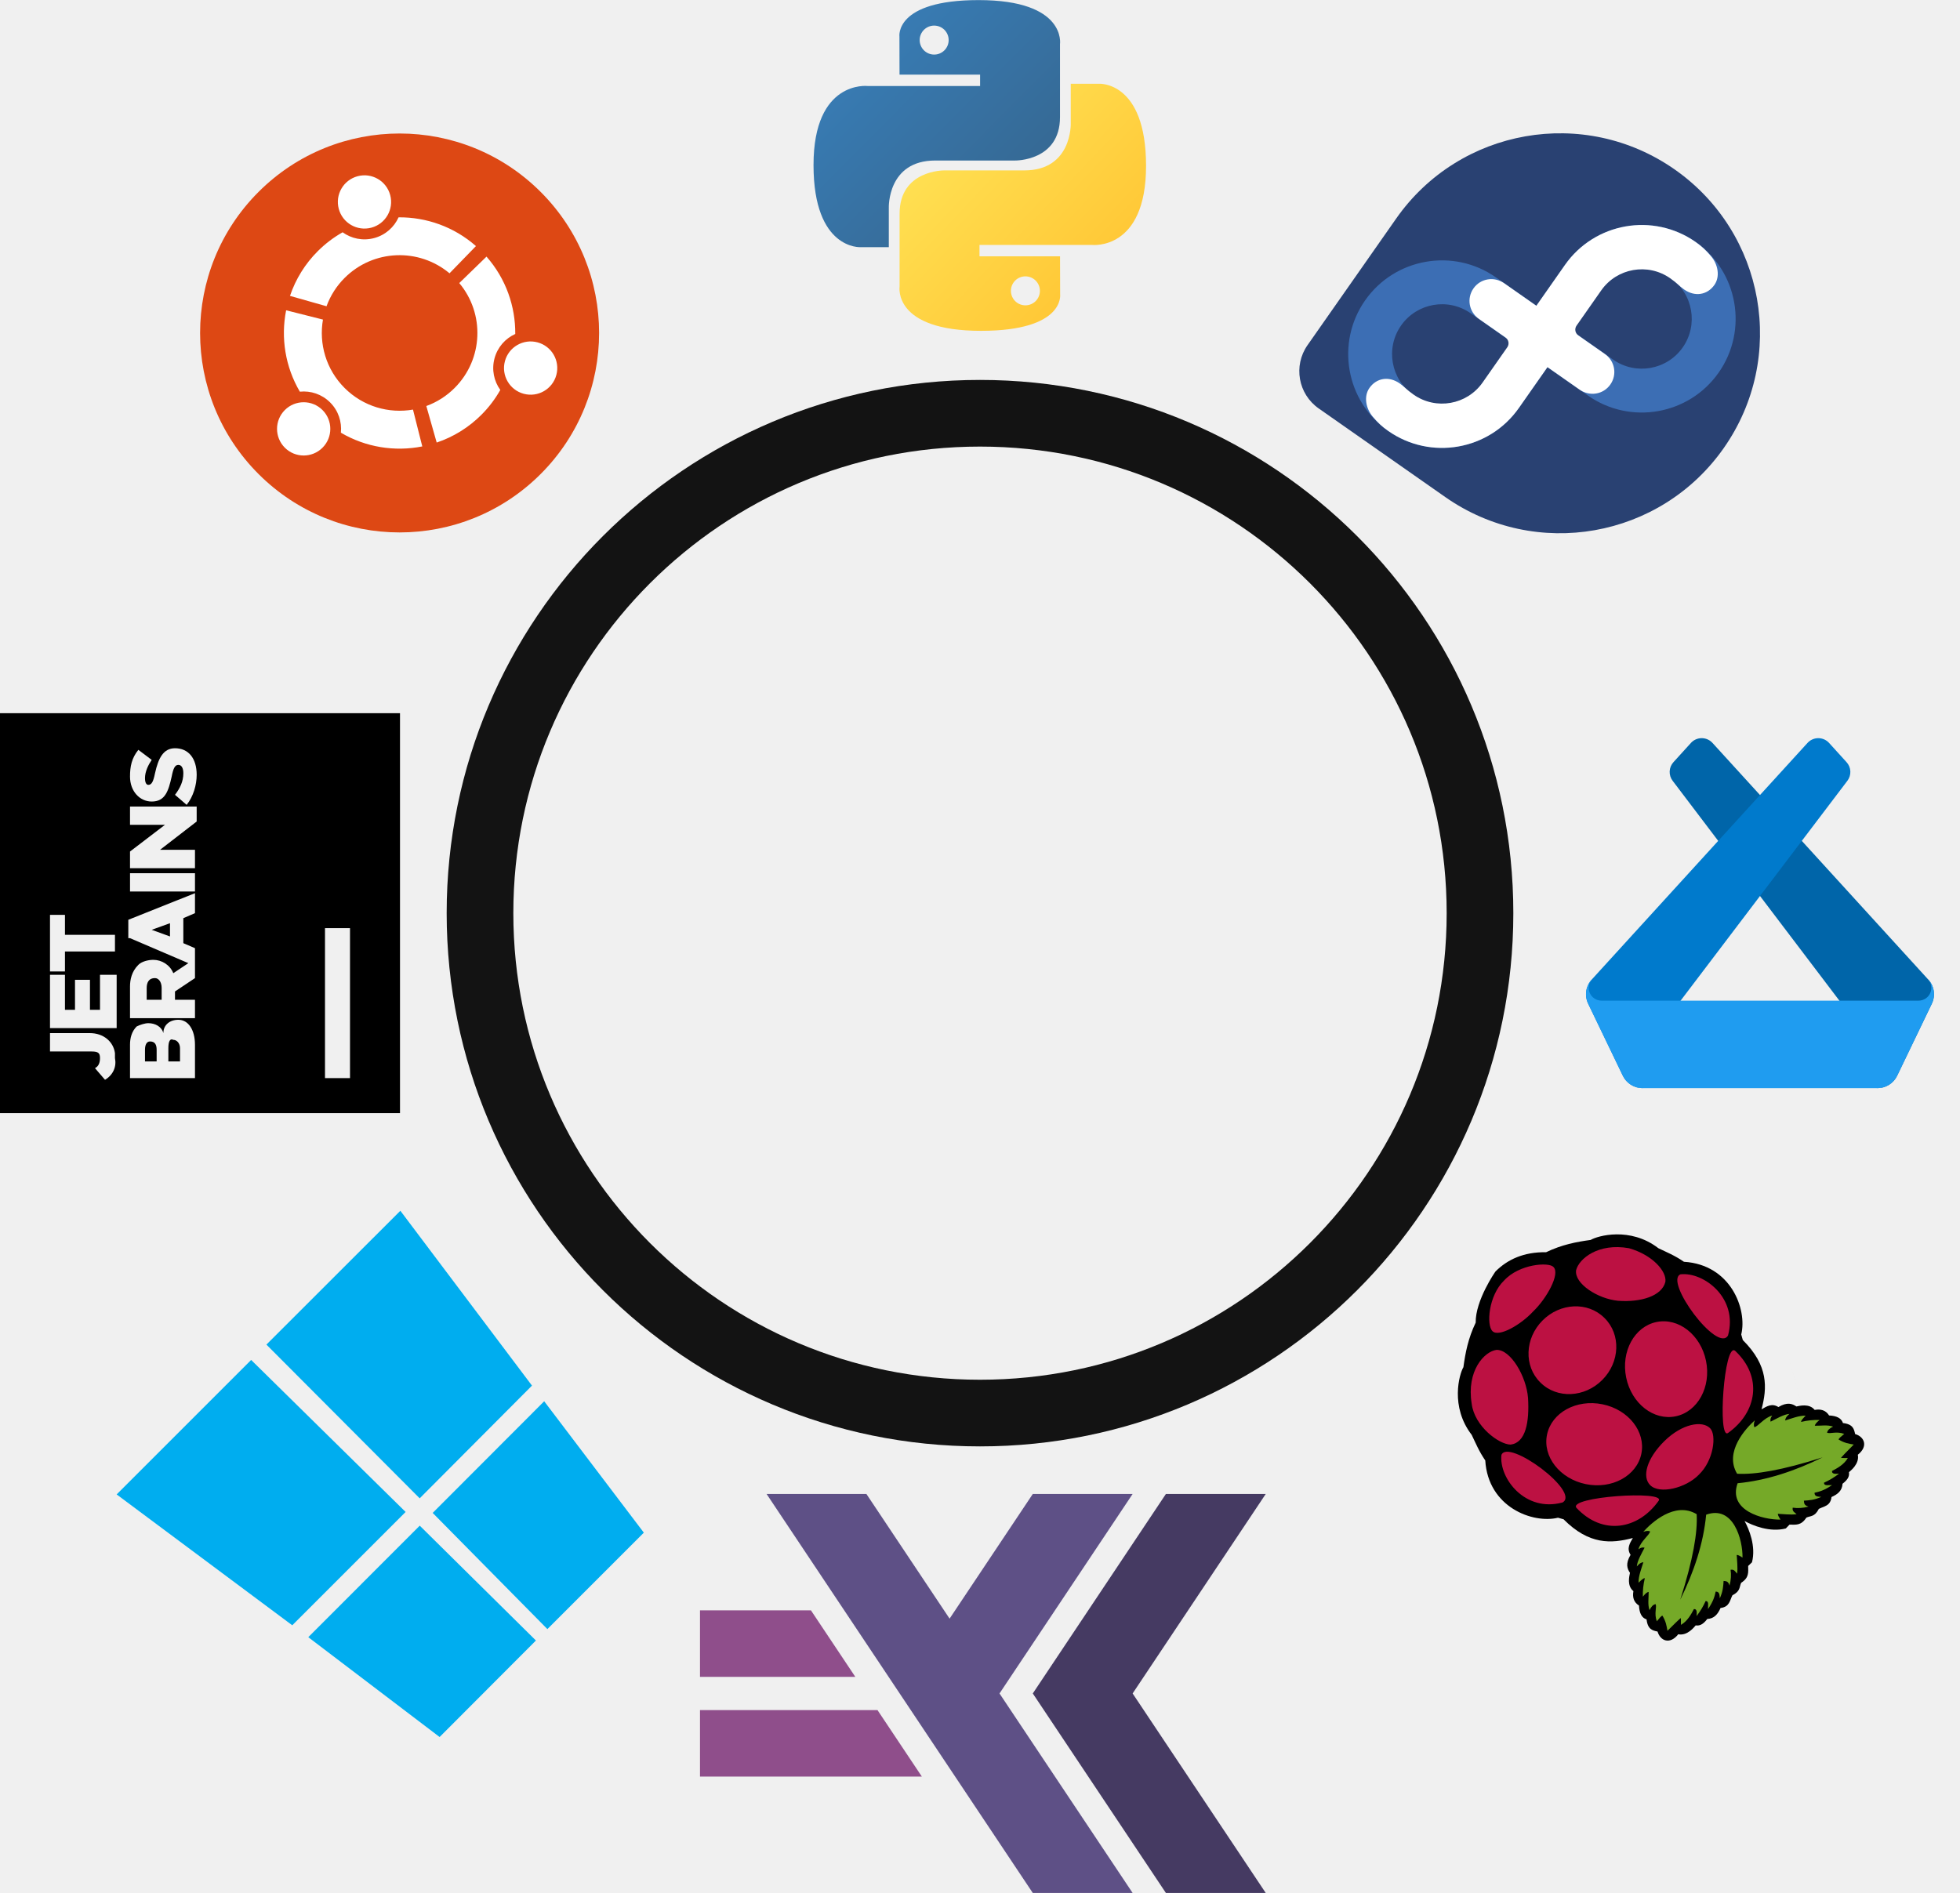
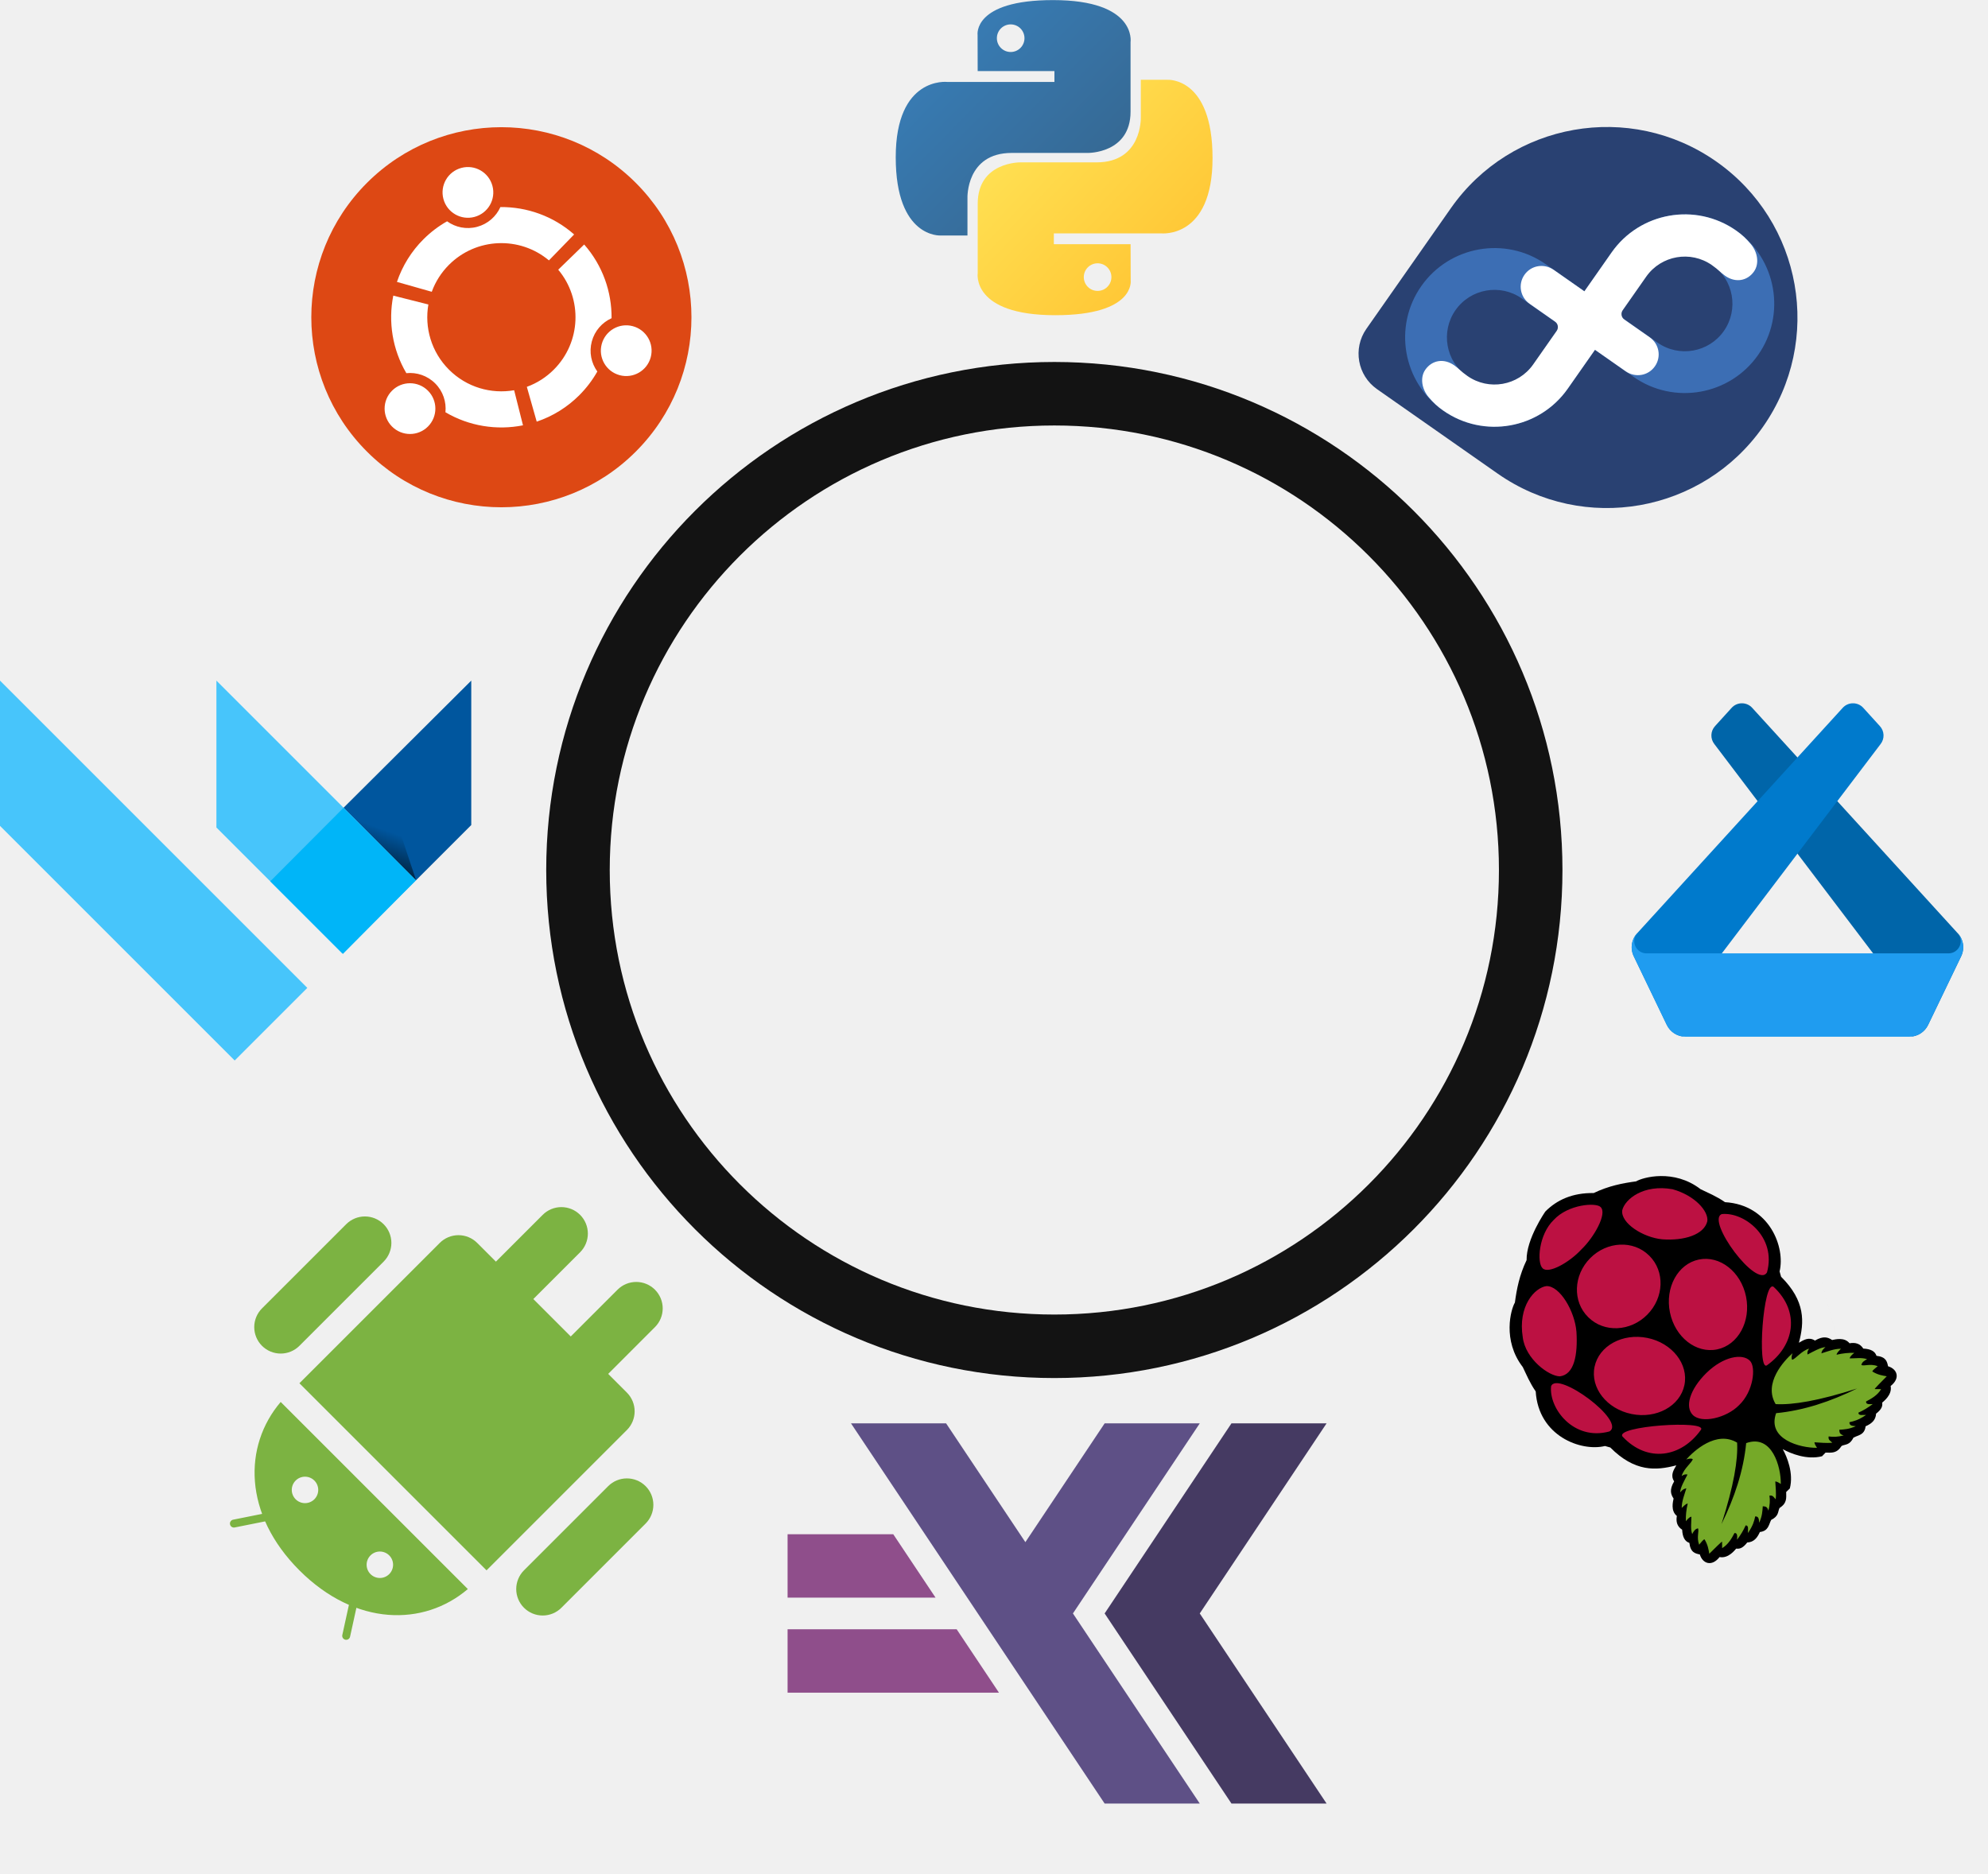
- <svg xmlns="http://www.w3.org/2000/svg" width="294" height="284" viewBox="0 0 294 284" fill="none">
-   <g clip-path="url(#clip0_12_107)">
-     <path d="M65.942 260.601L46.243 245.624L62.96 228.892L80.388 246.124L65.943 260.601L65.942 260.601ZM64.902 226.981L81.628 210.229L96.575 229.942L82.108 244.411L64.902 226.981L64.902 226.981ZM43.84 243.839L17.496 224.205L37.672 204.03L60.843 226.836L43.84 243.839L43.84 243.839ZM39.963 201.727L60.054 181.648L79.798 207.882L62.953 224.792L39.963 201.727Z" fill="#00ADEF" />
+ <svg xmlns="http://www.w3.org/2000/svg" width="313" height="295" viewBox="0 0 313 295" fill="none">
+   <path d="M95.756 234.021C96.537 233.24 97.597 232.801 98.702 232.801C99.807 232.801 100.867 233.24 101.648 234.021C102.43 234.803 102.869 235.862 102.869 236.967C102.869 238.073 102.43 239.132 101.648 239.914L88.39 253.172C87.609 253.953 86.549 254.392 85.444 254.392C84.338 254.392 83.279 253.953 82.497 253.172C81.716 252.391 81.277 251.331 81.277 250.226C81.277 249.121 81.716 248.061 82.497 247.279L95.756 234.021ZM54.508 192.773C55.289 191.992 56.349 191.553 57.454 191.553C58.559 191.553 59.619 191.992 60.4 192.773C61.182 193.555 61.621 194.615 61.621 195.72C61.621 196.825 61.182 197.884 60.4 198.666L47.142 211.924C46.361 212.706 45.301 213.145 44.196 213.145C43.091 213.145 42.031 212.706 41.249 211.924C40.468 211.143 40.029 210.083 40.029 208.978C40.029 207.873 40.468 206.813 41.249 206.032L54.508 192.773ZM97.227 203.087C98.009 202.305 99.069 201.866 100.174 201.866C101.279 201.866 102.338 202.305 103.12 203.087C103.901 203.868 104.34 204.928 104.34 206.033C104.34 207.138 103.901 208.198 103.12 208.979L89.862 222.238C89.08 223.019 88.02 223.458 86.915 223.458C85.81 223.458 84.75 223.019 83.969 222.238C83.188 221.456 82.749 220.396 82.749 219.291C82.749 218.186 83.188 217.126 83.969 216.345L97.227 203.087ZM85.442 191.302C86.224 190.52 87.283 190.081 88.388 190.081C89.493 190.081 90.553 190.52 91.335 191.302C92.116 192.083 92.555 193.143 92.555 194.248C92.555 195.353 92.116 196.413 91.335 197.194L78.076 210.452C77.295 211.234 76.235 211.673 75.13 211.673C74.025 211.673 72.965 211.234 72.184 210.452C71.403 209.671 70.963 208.611 70.963 207.506C70.963 206.401 71.403 205.341 72.184 204.56L85.442 191.302Z" fill="#7CB342" />
+   <path d="M76.605 247.279L98.7 225.184C99.482 224.402 99.921 223.343 99.921 222.238C99.921 221.133 99.482 220.073 98.7 219.291L75.13 195.721C74.349 194.94 73.289 194.501 72.184 194.501C71.079 194.501 70.019 194.94 69.237 195.721L47.142 217.817L76.605 247.279ZM47.14 247.281C55.979 256.12 66.733 256.135 73.657 250.227L44.194 220.764C38.288 227.69 38.302 238.442 47.14 247.281ZM61.28 244.927C61.67 245.318 61.89 245.847 61.89 246.4C61.89 246.953 61.67 247.482 61.28 247.873C60.889 248.264 60.359 248.483 59.806 248.483C59.254 248.483 58.724 248.264 58.333 247.873C57.943 247.482 57.723 246.953 57.723 246.4C57.723 245.847 57.943 245.318 58.333 244.927C58.724 244.536 59.254 244.317 59.806 244.317C60.359 244.317 60.889 244.536 61.28 244.927ZM49.495 233.142C49.885 233.532 50.105 234.062 50.105 234.615C50.105 235.167 49.885 235.697 49.495 236.088C49.104 236.479 48.574 236.698 48.021 236.698C47.469 236.698 46.939 236.479 46.548 236.088C46.157 235.697 45.938 235.167 45.938 234.615C45.938 234.062 46.157 233.532 46.548 233.142C46.939 232.751 47.469 232.532 48.021 232.532C48.574 232.532 49.104 232.751 49.495 233.142Z" fill="#7CB342" />
+   <path d="M36.828 239.915L42.964 238.688M54.506 257.593L55.609 252.562" stroke="#7CB342" stroke-width="1.25" stroke-linecap="round" />
+   <g clip-path="url(#clip0_0_1)">
+     <path d="M0 130.048L36.949 166.996L48.385 155.56L0 107.175L0 130.048ZM34.073 130.305L53.856 150.089L65.507 138.609L54.092 127.194L34.073 107.175L34.073 130.305Z" fill="#47C5FB" />
+     <path d="M65.507 138.609L74.197 129.919V107.175L54.092 127.194L65.507 138.609Z" fill="#00569E" />
+     <path d="M53.985 150.217L42.549 138.781L54.092 127.194L65.507 138.609L53.985 150.217Z" fill="#00B5F8" />
+     <path d="M65.507 138.609L62.353 129.104L55.058 128.16L65.507 138.609Z" fill="url(#paint0_linear_0_1)" fill-opacity="0.8" />
  </g>
-   <g clip-path="url(#clip1_12_107)">
-     <path d="M258.574 67.208C268.078 53.636 264.779 34.929 251.207 25.425C237.641 15.926 218.944 19.218 209.437 32.776L196.121 51.793C193.972 54.878 194.724 59.121 197.806 61.279L216.803 74.581C230.374 84.076 249.073 80.777 258.574 67.208Z" fill="#294172" />
-     <path d="M254.348 36.296C247.991 31.845 239.199 33.395 234.748 39.752L230.464 45.871L224.37 41.604C218.014 37.153 209.221 38.704 204.77 45.06C200.32 51.417 201.87 60.209 208.226 64.66C214.583 69.111 223.375 67.561 227.826 61.204L232.111 55.085L238.204 59.352C244.561 63.803 253.353 62.253 257.804 55.896C262.255 49.539 260.705 40.747 254.348 36.296V36.296ZM222.434 57.429C220.065 60.812 215.385 61.637 212.002 59.268C208.619 56.899 207.793 52.219 210.162 48.836C212.531 45.452 217.211 44.627 220.595 46.996L226.688 51.263L226.676 51.28L226.719 51.31L222.434 57.429V57.429ZM241.98 53.96L235.886 49.693L235.898 49.676L235.856 49.646L240.14 43.528C242.509 40.144 247.189 39.319 250.572 41.688C253.956 44.057 254.781 48.737 252.412 52.12C250.043 55.504 245.363 56.329 241.98 53.96V53.96Z" fill="#3C6EB4" />
-     <path d="M256.651 38.43C255.92 37.569 255.309 36.979 254.343 36.303C247.974 31.843 239.193 33.391 234.734 39.76L230.453 45.874L225.623 42.491C224.116 41.437 222.07 41.768 221.019 43.272C219.973 44.766 220.344 46.798 221.834 47.841L225.833 50.642C226.308 50.975 226.424 51.628 226.092 52.102L222.388 57.392C220.031 60.746 215.402 61.559 212.044 59.208C210.907 58.411 210.729 58.065 209.953 57.521C208.321 56.379 206.464 56.708 205.411 58.212C204.541 59.456 204.858 61.272 205.923 62.526C206.654 63.387 207.265 63.977 208.231 64.653C214.601 69.114 223.381 67.565 227.841 61.196L232.121 55.083L236.952 58.465C238.458 59.52 240.504 59.188 241.555 57.684C242.602 56.19 242.23 54.159 240.74 53.115L236.741 50.314C236.513 50.155 236.358 49.911 236.309 49.638C236.261 49.364 236.323 49.082 236.482 48.854L240.186 43.564C242.543 40.21 247.172 39.397 250.53 41.748C251.668 42.545 251.845 42.891 252.621 43.435C254.253 44.577 256.11 44.248 257.163 42.745C258.033 41.5 257.716 39.684 256.651 38.43Z" fill="white" />
+   <g clip-path="url(#clip1_0_1)">
+     <path d="M277.574 67.208C287.078 53.636 283.779 34.929 270.207 25.425C256.641 15.926 237.944 19.218 228.437 32.776L215.121 51.793C212.972 54.878 213.724 59.121 216.806 61.279L235.803 74.581C249.374 84.076 268.073 80.777 277.574 67.208Z" fill="#294172" />
+     <path d="M273.348 36.296C266.991 31.845 258.199 33.395 253.748 39.752L249.464 45.871L243.37 41.604C237.014 37.153 228.221 38.704 223.77 45.06C219.32 51.417 220.87 60.209 227.226 64.66C233.583 69.111 242.375 67.561 246.826 61.204L251.111 55.085L257.204 59.352C263.561 63.803 272.353 62.253 276.804 55.896C281.255 49.539 279.705 40.747 273.348 36.296ZM241.434 57.429C239.065 60.812 234.385 61.637 231.002 59.268C227.619 56.899 226.793 52.219 229.162 48.836C231.531 45.452 236.211 44.627 239.595 46.996L245.688 51.263L245.676 51.28L245.719 51.31L241.434 57.429ZM260.98 53.96L254.886 49.693L254.898 49.676L254.856 49.646L259.14 43.528C261.509 40.144 266.189 39.319 269.572 41.688C272.956 44.057 273.781 48.737 271.412 52.12C269.043 55.504 264.363 56.329 260.98 53.96Z" fill="#3C6EB4" />
+     <path d="M275.651 38.43C274.92 37.569 274.309 36.979 273.343 36.303C266.974 31.843 258.193 33.391 253.734 39.76L249.453 45.874L244.623 42.491C243.116 41.437 241.07 41.768 240.019 43.272C238.973 44.766 239.344 46.798 240.834 47.841L244.833 50.642C245.308 50.975 245.424 51.628 245.092 52.102L241.388 57.392C239.031 60.746 234.402 61.559 231.044 59.208C229.907 58.411 229.729 58.065 228.953 57.521C227.321 56.379 225.464 56.708 224.411 58.212C223.541 59.456 223.858 61.272 224.923 62.526C225.654 63.387 226.265 63.977 227.231 64.653C233.601 69.114 242.381 67.565 246.841 61.196L251.121 55.083L255.952 58.465C257.458 59.52 259.504 59.188 260.555 57.684C261.602 56.19 261.23 54.159 259.74 53.115L255.741 50.314C255.513 50.155 255.358 49.911 255.309 49.638C255.261 49.364 255.323 49.082 255.482 48.854L259.186 43.564C261.543 40.21 266.172 39.397 269.53 41.748C270.668 42.545 270.845 42.891 271.621 43.435C273.253 44.577 275.11 44.248 276.163 42.745C277.033 41.5 276.716 39.684 275.651 38.43Z" fill="white" />
  </g>
-   <g clip-path="url(#clip2_12_107)">
-     <path d="M81.101 28.794C92.787 40.481 92.787 59.428 81.1 71.115C69.413 82.802 50.465 82.802 38.779 71.116C27.092 59.429 27.092 40.481 38.779 28.794C50.466 17.107 69.414 17.108 81.101 28.794Z" fill="#DD4814" />
-     <path d="M42.726 61.518C41.165 63.079 41.165 65.608 42.726 67.169C44.286 68.73 46.815 68.73 48.376 67.169C49.937 65.608 49.936 63.079 48.376 61.519C46.815 59.958 44.286 59.958 42.726 61.518ZM75.737 54.187C75.167 56.319 76.43 58.509 78.561 59.079C80.692 59.651 82.882 58.387 83.453 56.255C84.025 54.124 82.761 51.934 80.629 51.363C78.499 50.792 76.308 52.057 75.737 54.187ZM51.688 58.207C48.896 55.415 47.816 51.562 48.444 47.946L42.92 46.552C42.1 50.676 42.786 55.04 44.978 58.762C46.598 58.597 48.277 59.134 49.518 60.376C50.76 61.617 51.297 63.296 51.133 64.916C54.853 67.11 59.218 67.796 63.343 66.975L61.948 61.45C58.333 62.079 54.48 60.999 51.688 58.207V58.207ZM51.687 41.702C55.998 37.391 62.84 37.16 67.427 41.004L71.393 36.919C68.084 34.005 63.93 32.571 59.787 32.605C59.118 34.085 57.815 35.264 56.125 35.718C54.43 36.172 52.711 35.8 51.392 34.849C50.028 35.621 48.775 36.575 47.667 37.682C45.778 39.567 44.351 41.863 43.498 44.391L48.979 45.946C49.561 44.351 50.485 42.902 51.687 41.702V41.702ZM68.192 58.207C66.992 59.409 65.544 60.334 63.948 60.916L65.503 66.396C68.032 65.544 70.329 64.117 72.213 62.228C73.321 61.12 74.274 59.867 75.045 58.502C74.094 57.183 73.723 55.464 74.176 53.769C74.63 52.077 75.809 50.776 77.289 50.107C77.324 45.964 75.889 41.811 72.976 38.5L68.89 42.468C72.736 47.055 72.503 53.896 68.192 58.207L68.192 58.207ZM55.706 34.157C57.837 33.586 59.102 31.397 58.53 29.266C57.96 27.134 55.77 25.869 53.638 26.44C51.507 27.012 50.243 29.202 50.814 31.334C51.385 33.464 53.575 34.727 55.706 34.157Z" fill="white" />
+   <g clip-path="url(#clip2_0_1)">
+     <path d="M100.101 28.794C111.787 40.481 111.787 59.428 100.1 71.115C88.413 82.802 69.465 82.802 57.779 71.116C46.092 59.429 46.092 40.481 57.779 28.794C69.466 17.107 88.414 17.108 100.101 28.794Z" fill="#DD4814" />
+     <path d="M61.726 61.518C60.165 63.079 60.165 65.608 61.726 67.169C63.286 68.73 65.815 68.73 67.376 67.169C68.937 65.608 68.936 63.079 67.376 61.519C65.815 59.958 63.286 59.958 61.726 61.518ZM94.737 54.187C94.167 56.319 95.43 58.509 97.561 59.079C99.692 59.651 101.882 58.387 102.453 56.255C103.025 54.124 101.761 51.934 99.629 51.363C97.499 50.792 95.308 52.057 94.737 54.187ZM70.688 58.207C67.896 55.415 66.816 51.562 67.445 47.946L61.92 46.552C61.1 50.676 61.786 55.04 63.978 58.762C65.598 58.597 67.277 59.134 68.518 60.376C69.76 61.617 70.297 63.296 70.132 64.916C73.853 67.11 78.218 67.796 82.343 66.975L80.948 61.45C77.333 62.079 73.48 60.999 70.688 58.207ZM70.687 41.702C74.998 37.391 81.841 37.16 86.427 41.004L90.393 36.919C87.084 34.005 82.93 32.571 78.787 32.605C78.118 34.085 76.815 35.264 75.125 35.718C73.43 36.172 71.711 35.8 70.391 34.849C69.028 35.621 67.775 36.575 66.667 37.682C64.778 39.567 63.351 41.863 62.498 44.391L67.979 45.946C68.561 44.351 69.485 42.902 70.687 41.702ZM87.192 58.207C85.992 59.409 84.544 60.334 82.948 60.916L84.503 66.396C87.032 65.544 89.329 64.117 91.213 62.228C92.321 61.12 93.274 59.867 94.045 58.502C93.094 57.183 92.723 55.464 93.176 53.769C93.63 52.077 94.809 50.776 96.289 50.107C96.324 45.964 94.889 41.811 91.976 38.5L87.89 42.468C91.736 47.055 91.503 53.896 87.192 58.207L87.192 58.207ZM74.706 34.157C76.837 33.586 78.102 31.397 77.53 29.266C76.96 27.134 74.77 25.869 72.638 26.44C70.507 27.012 69.243 29.202 69.814 31.334C70.385 33.464 72.576 34.727 74.706 34.157Z" fill="white" />
  </g>
-   <g clip-path="url(#clip3_12_107)">
-     <path d="M274.315 225.596C274.523 225.375 274.675 225.065 274.73 224.596C275.619 224.202 276.328 223.666 276.38 222.605C277.351 221.857 277.4 221.348 277.343 220.868C277.536 220.683 278.949 219.651 278.673 218.253C280.249 217.01 279.699 215.569 278.265 215.146C278.108 214.412 277.966 213.674 276.443 213.497C276.208 212.786 275.547 212.42 274.365 212.36C273.848 211.547 273.088 211.369 272.2 211.525C271.388 210.517 269.926 210.92 269.459 211.01C268.822 210.587 268.099 210.309 266.757 211.097C265.791 210.482 265.015 210.986 264.229 211.44C265.087 208.201 265.277 204.878 261.421 201.046L261.186 200.211C262.107 196.434 259.629 189.73 252.594 189.304C251.21 188.351 250.009 187.874 248.758 187.268C244.535 184.009 239.637 185.403 238.6 186.026C236.458 186.315 234.284 186.732 231.916 187.868C228.561 187.817 226.122 188.957 224.323 190.757C224.297 190.784 221.303 195.074 221.354 198.43C220.218 200.798 219.802 202.972 219.512 205.114C218.889 206.151 217.495 211.049 220.755 215.272C221.361 216.523 221.838 217.724 222.79 219.108C223.217 226.143 229.921 228.621 233.698 227.701L234.533 227.935C238.365 231.791 241.688 231.601 244.927 230.743C244.473 231.529 243.969 232.305 244.584 233.271C243.796 234.613 244.074 235.336 244.497 235.973C244.407 236.44 244.004 237.902 245.012 238.714C244.856 239.602 245.034 240.362 245.847 240.879C245.908 242.061 246.273 242.722 246.985 242.957C247.16 244.479 247.899 244.621 248.632 244.779C249.056 246.212 250.497 246.763 251.74 245.186C253.137 245.462 254.17 244.049 254.355 243.856C254.835 243.913 255.345 243.864 256.092 242.893C257.153 242.841 257.689 242.133 258.083 241.243C259.447 241.082 259.469 240.096 259.863 239.338C261.087 238.717 260.885 238.093 261.17 237.471C262.389 236.677 262.232 235.909 262.226 234.938L262.798 234.388C263.421 231.975 262.354 229.4 261.685 228.196C262.889 228.865 265.463 229.934 267.874 229.311L268.424 228.739C269.396 228.745 270.165 228.902 270.958 227.683C271.58 227.398 272.203 227.6 272.825 226.375C273.323 226.117 273.919 226.018 274.316 225.596L266.44 196.885" fill="black" />
-     <path d="M273.402 218.64C267.299 220.59 263.279 221.252 260.566 221.104C258.59 217.815 261.896 214.268 263.223 213.089C263.086 213.465 263.015 213.823 263.159 214.118C263.696 214.027 264.611 212.713 265.827 212.372C265.59 212.733 265.51 212.933 265.591 213.293C266.561 212.792 267.555 212.203 268.409 212.125C268.154 212.373 267.867 212.555 267.766 213.111C268.779 212.807 269.763 212.386 270.852 212.382C270.52 212.731 270.148 213.093 270.166 213.325C271.142 213.096 272.066 213.003 272.941 213.036C272.407 213.455 272.255 213.706 272.223 213.904C273.145 213.915 274.116 213.732 274.966 214.032C274.49 214.264 274.12 214.541 274.066 214.954C274.57 215.148 275.439 214.691 276.638 215.125C276.229 215.461 275.789 215.811 275.791 215.972C276.668 216.503 277.361 216.602 278.062 216.722C277.277 217.531 276.054 218.723 276.176 218.736L277.172 218.747C276.604 219.735 275.564 220.288 274.805 220.686C274.75 221.151 275.273 221.145 275.855 221.093C275.105 221.666 274.355 222.112 273.605 222.443C273.577 222.993 274.314 222.777 274.805 222.807C273.589 223.636 272.883 223.796 272.18 223.954C272.167 224.566 272.715 224.526 273.187 224.575C272.13 225.061 271.365 225.089 270.583 225.143C270.633 225.476 270.555 225.835 271.28 226.033C270.417 226.264 269.633 226.305 268.912 226.193C268.789 226.748 269.22 226.905 269.49 227.179C268.459 227.285 267.605 227.154 266.683 227.115C266.659 227.269 266.801 227.566 267.079 227.983C264.406 228.023 259.174 226.625 260.64 222.529C264.959 222.114 269.205 220.706 273.402 218.638L273.402 218.64M252.036 240.006C253.986 233.903 254.648 229.883 254.5 227.17C251.21 225.195 247.664 228.501 246.485 229.827C246.861 229.69 247.218 229.619 247.514 229.763C247.423 230.301 246.108 231.216 245.767 232.431C246.128 232.194 246.328 232.115 246.689 232.195C246.188 233.165 245.598 234.159 245.521 235.013C245.769 234.759 245.951 234.471 246.507 234.37C246.203 235.384 245.781 236.368 245.778 237.456C246.127 237.124 246.489 236.752 246.721 236.77C246.492 237.746 246.398 238.67 246.431 239.545C246.851 239.011 247.101 238.86 247.299 238.828C247.31 239.75 247.128 240.72 247.428 241.57C247.66 241.095 247.937 240.724 248.349 240.67C248.544 241.174 248.086 242.044 248.521 243.242C248.857 242.833 249.207 242.393 249.367 242.395C249.899 243.273 249.998 243.966 250.117 244.667C250.926 243.882 252.119 242.659 252.132 242.781L252.142 243.778C253.131 243.208 253.684 242.169 254.082 241.41C254.546 241.355 254.541 241.878 254.489 242.459C255.062 241.71 255.508 240.959 255.839 240.21C256.388 240.181 256.173 240.918 256.203 241.41C257.031 240.193 257.192 239.488 257.35 238.784C257.961 238.771 257.921 239.32 257.971 239.792C258.456 238.735 258.485 237.97 258.539 237.188C258.872 237.238 259.23 237.16 259.428 237.884C259.66 237.022 259.7 236.238 259.589 235.517C260.143 235.394 260.301 235.825 260.575 236.095C260.681 235.064 260.549 234.211 260.51 233.288C260.664 233.264 260.962 233.406 261.378 233.684C261.419 231.011 260.02 225.778 255.925 227.245C255.512 231.563 254.104 235.809 252.035 240.006L252.036 240.006" fill="#75A928" />
-     <path d="M231.037 207.394C228.567 204.952 228.713 200.802 231.364 198.125C234.015 195.448 238.167 195.258 240.637 197.701C240.653 197.716 240.668 197.732 240.684 197.747C243.154 200.19 243.008 204.34 240.357 207.016C237.706 209.693 233.555 209.883 231.084 207.441L231.037 207.394M251.357 212.486C248.049 213.175 244.721 210.567 243.923 206.661C243.126 202.755 245.161 199.03 248.468 198.34C251.777 197.651 255.105 200.259 255.902 204.165C256.7 208.071 254.665 211.796 251.357 212.486ZM246.2 218.117C246.889 214.809 244.281 211.481 240.375 210.683C236.469 209.885 232.744 211.92 232.055 215.228C231.366 218.536 233.974 221.865 237.88 222.662C241.785 223.46 245.511 221.425 246.2 218.117ZM259.205 200.356C257.626 203.092 249.55 192.158 252.085 191.182C255.57 190.804 260.741 194.731 259.205 200.356M234.387 225.411C237.124 223.831 226.189 215.755 225.213 218.29C224.835 221.775 228.763 226.947 234.387 225.411ZM248.797 225.158C245.702 229.51 240.391 230.396 236.479 226.233C235.053 224.563 249.939 223.555 248.797 225.158M259.205 214.987C263.557 211.892 264.443 206.581 260.28 202.668C258.61 201.243 257.602 216.129 259.205 214.987M254.797 221.278C257.078 219.114 257.503 215.273 256.518 214.278C255.321 213.068 252.326 213.6 249.676 216.187C246.983 218.842 246.281 221.554 247.515 222.804C248.912 224.221 252.847 223.272 254.797 221.278L254.797 221.278M229.987 196.739C228.134 198.761 224.825 200.653 223.879 199.718C222.934 198.837 223.262 194.384 225.615 192.111C227.908 189.611 232.323 189.328 233.008 190.075C234.094 191.089 231.96 194.862 229.987 196.739M242.716 195.154C239.674 194.871 236.125 192.58 236.416 190.568C236.848 188.822 239.763 186.447 244.344 187.268C247.879 188.267 250.022 190.736 249.809 192.304C249.288 194.446 246.136 195.408 242.716 195.154L242.716 195.154M229.204 209.719C228.949 206.478 226.591 202.458 224.475 202.52C222.636 202.763 219.953 205.67 220.753 210.599C221.178 214.022 224.893 216.733 226.603 216.73C228.858 216.441 229.425 213.356 229.205 209.72L229.204 209.719" fill="#BC1142" />
+   <g clip-path="url(#clip3_0_1)">
+     <path d="M293.315 225.596C293.523 225.375 293.675 225.065 293.73 224.596C294.619 224.202 295.328 223.666 295.38 222.605C296.351 221.857 296.4 221.348 296.343 220.868C296.536 220.683 297.949 219.651 297.673 218.253C299.249 217.01 298.699 215.569 297.265 215.146C297.108 214.412 296.966 213.674 295.443 213.497C295.208 212.786 294.547 212.42 293.365 212.36C292.848 211.547 292.088 211.369 291.2 211.525C290.388 210.517 288.926 210.92 288.459 211.01C287.822 210.587 287.099 210.309 285.757 211.097C284.791 210.482 284.015 210.986 283.229 211.44C284.087 208.201 284.277 204.878 280.421 201.046L280.186 200.211C281.107 196.434 278.629 189.73 271.594 189.304C270.21 188.351 269.009 187.874 267.758 187.268C263.535 184.009 258.637 185.403 257.6 186.026C255.458 186.315 253.284 186.732 250.916 187.868C247.561 187.817 245.122 188.957 243.323 190.757C243.297 190.784 240.303 195.074 240.354 198.43C239.218 200.798 238.802 202.972 238.512 205.114C237.889 206.151 236.495 211.049 239.755 215.272C240.361 216.523 240.838 217.724 241.79 219.108C242.217 226.143 248.921 228.621 252.698 227.701L253.533 227.935C257.365 231.791 260.688 231.601 263.927 230.743C263.473 231.529 262.969 232.305 263.584 233.271C262.796 234.613 263.074 235.336 263.497 235.973C263.407 236.44 263.004 237.902 264.012 238.714C263.856 239.602 264.034 240.362 264.847 240.879C264.908 242.061 265.273 242.722 265.985 242.957C266.16 244.479 266.899 244.621 267.632 244.779C268.056 246.212 269.497 246.763 270.74 245.186C272.137 245.462 273.17 244.049 273.355 243.856C273.835 243.913 274.345 243.864 275.092 242.893C276.153 242.841 276.689 242.133 277.083 241.243C278.447 241.082 278.469 240.096 278.863 239.338C280.087 238.717 279.885 238.093 280.17 237.471C281.389 236.677 281.232 235.909 281.226 234.938L281.798 234.388C282.421 231.975 281.354 229.4 280.685 228.196C281.889 228.865 284.463 229.934 286.874 229.311L287.424 228.739C288.396 228.745 289.165 228.902 289.958 227.683C290.58 227.398 291.203 227.6 291.825 226.375C292.323 226.117 292.919 226.018 293.316 225.596L285.44 196.885" fill="black" />
+     <path d="M292.402 218.64C286.299 220.59 282.279 221.252 279.566 221.104C277.59 217.815 280.896 214.268 282.223 213.089C282.086 213.465 282.015 213.823 282.159 214.118C282.696 214.027 283.611 212.713 284.827 212.372C284.59 212.733 284.51 212.933 284.591 213.293C285.561 212.792 286.555 212.203 287.409 212.125C287.154 212.373 286.867 212.555 286.766 213.111C287.779 212.807 288.763 212.386 289.852 212.382C289.52 212.731 289.148 213.093 289.166 213.325C290.142 213.096 291.066 213.003 291.941 213.036C291.407 213.455 291.255 213.706 291.223 213.904C292.145 213.915 293.116 213.732 293.966 214.032C293.49 214.264 293.12 214.541 293.066 214.954C293.57 215.148 294.439 214.691 295.638 215.125C295.229 215.461 294.789 215.811 294.791 215.972C295.668 216.503 296.361 216.602 297.062 216.722C296.277 217.531 295.054 218.723 295.176 218.736L296.172 218.747C295.604 219.735 294.564 220.288 293.805 220.686C293.75 221.151 294.273 221.145 294.855 221.093C294.105 221.666 293.355 222.112 292.605 222.443C292.577 222.993 293.314 222.777 293.805 222.807C292.589 223.636 291.883 223.796 291.18 223.954C291.167 224.566 291.715 224.526 292.187 224.575C291.13 225.061 290.365 225.089 289.583 225.143C289.633 225.476 289.555 225.835 290.28 226.033C289.417 226.264 288.633 226.305 287.912 226.193C287.789 226.748 288.22 226.905 288.49 227.179C287.459 227.285 286.605 227.154 285.683 227.115C285.659 227.269 285.801 227.566 286.079 227.983C283.406 228.023 278.174 226.625 279.64 222.529C283.959 222.114 288.205 220.706 292.402 218.638L292.402 218.64ZM271.036 240.006C272.986 233.903 273.648 229.883 273.5 227.17C270.21 225.195 266.664 228.501 265.485 229.827C265.861 229.69 266.218 229.619 266.514 229.763C266.423 230.301 265.108 231.216 264.767 232.431C265.128 232.194 265.328 232.115 265.689 232.195C265.188 233.165 264.598 234.159 264.521 235.013C264.769 234.759 264.951 234.471 265.507 234.37C265.203 235.384 264.781 236.368 264.778 237.456C265.127 237.124 265.489 236.752 265.721 236.77C265.492 237.746 265.398 238.67 265.431 239.545C265.851 239.011 266.101 238.86 266.299 238.828C266.31 239.75 266.128 240.72 266.428 241.57C266.66 241.095 266.937 240.724 267.349 240.67C267.544 241.174 267.086 242.044 267.521 243.242C267.857 242.833 268.207 242.393 268.367 242.395C268.899 243.273 268.998 243.966 269.117 244.667C269.926 243.882 271.119 242.659 271.132 242.781L271.142 243.778C272.131 243.208 272.684 242.169 273.082 241.41C273.546 241.355 273.541 241.878 273.489 242.459C274.062 241.71 274.508 240.959 274.839 240.21C275.388 240.181 275.173 240.918 275.203 241.41C276.031 240.193 276.192 239.488 276.35 238.784C276.961 238.771 276.921 239.32 276.971 239.792C277.456 238.735 277.485 237.97 277.539 237.188C277.872 237.238 278.23 237.16 278.428 237.884C278.66 237.022 278.7 236.238 278.589 235.517C279.143 235.394 279.301 235.825 279.575 236.095C279.681 235.064 279.549 234.211 279.51 233.288C279.664 233.264 279.962 233.406 280.378 233.684C280.419 231.011 279.02 225.778 274.925 227.245C274.512 231.563 273.104 235.809 271.035 240.006L271.036 240.006Z" fill="#75A928" />
+     <path d="M250.037 207.394C247.567 204.952 247.713 200.802 250.364 198.125C253.015 195.448 257.167 195.258 259.637 197.701C259.653 197.716 259.668 197.732 259.684 197.747C262.154 200.19 262.008 204.34 259.357 207.016C256.706 209.693 252.555 209.883 250.084 207.441L250.037 207.394ZM270.357 212.486C267.049 213.175 263.721 210.567 262.923 206.661C262.126 202.755 264.161 199.03 267.468 198.34C270.777 197.651 274.105 200.259 274.902 204.165C275.7 208.071 273.665 211.796 270.357 212.486ZM265.2 218.117C265.889 214.809 263.281 211.481 259.375 210.683C255.469 209.885 251.744 211.92 251.055 215.228C250.366 218.536 252.974 221.865 256.88 222.662C260.785 223.46 264.511 221.425 265.2 218.117ZM278.205 200.356C276.626 203.092 268.55 192.158 271.085 191.182C274.57 190.804 279.741 194.731 278.205 200.356ZM253.387 225.411C256.124 223.831 245.189 215.755 244.213 218.29C243.835 221.775 247.763 226.947 253.387 225.411ZM267.797 225.158C264.702 229.51 259.391 230.396 255.479 226.233C254.053 224.563 268.939 223.555 267.797 225.158ZM278.205 214.987C282.557 211.892 283.443 206.581 279.28 202.668C277.61 201.243 276.602 216.129 278.205 214.987ZM273.797 221.278C276.078 219.114 276.503 215.273 275.518 214.278C274.321 213.068 271.326 213.6 268.676 216.187C265.983 218.842 265.281 221.554 266.515 222.804C267.912 224.221 271.847 223.272 273.797 221.278L273.797 221.278ZM248.987 196.739C247.134 198.761 243.825 200.653 242.879 199.718C241.934 198.837 242.262 194.384 244.615 192.111C246.908 189.611 251.323 189.328 252.008 190.075C253.094 191.089 250.96 194.862 248.987 196.739ZM261.716 195.154C258.674 194.871 255.125 192.58 255.416 190.568C255.848 188.822 258.763 186.447 263.344 187.268C266.879 188.267 269.022 190.736 268.809 192.304C268.288 194.446 265.136 195.408 261.716 195.154L261.716 195.154ZM248.204 209.719C247.949 206.478 245.591 202.458 243.475 202.52C241.636 202.763 238.953 205.67 239.753 210.599C240.178 214.022 243.893 216.733 245.603 216.73C247.858 216.441 248.425 213.356 248.205 209.72L248.204 209.719Z" fill="#BC1142" />
  </g>
-   <path d="M0 167L0 107H60L60 167H0ZM52.5 161.744V139.244H48.75V161.744H52.5ZM17.244 158.748V157.996C17.003 156.249 15.497 154.998 13.494 154.998H7.5V157.752H13.749C14.745 157.752 15 157.994 15 158.748C15 159.502 14.745 159.999 14.248 160.254L15.754 162.001C17.004 161.249 17.501 159.999 17.246 158.748H17.244ZM17.244 146.248H15V151.503H13.494V147.001H11.25V151.503H9.744V146.248H7.5V154.244H17.499V146.248H17.244ZM17.244 142.994V140.251H9.744V137.253H7.5L7.5 145.749H9.744V142.751H17.244V142.994ZM26.747 152.996C25.496 152.996 24.503 153.747 24.503 154.998C24.247 154.002 23.252 153.506 22.245 153.506C21.748 153.506 20.994 153.747 20.497 154.002C19.746 154.754 19.502 155.75 19.502 156.746V161.746H29.246V156.746C29.246 154.501 28.251 152.996 26.747 152.996V152.996ZM21.748 159.245V157.498C21.748 156.746 22.003 156.247 22.5 156.247C23.252 156.247 23.496 156.744 23.496 157.498V159.245H21.748ZM27.002 159.245H25.254V157.256C25.254 156.249 25.496 155.75 25.995 156.005C26.505 156.005 27.002 156.502 27.002 157.256V159.245ZM19.502 140.75L28.253 144.5L25.995 146.006C25.498 144.755 24.247 144.003 22.997 144.003C22.245 144.003 21.249 144.245 20.753 144.755C19.746 145.751 19.502 146.999 19.502 147.995V152.752H29.246V149.998H26.248V148.747L29.246 146.744V142.254L27.499 141.502L27.499 137.752L29.246 137V134.002L19.247 137.994V140.748L19.502 140.75ZM24.247 148.25V149.998H22.003V148.25C22.003 147.498 22.245 146.744 23.254 146.744C23.751 146.744 24.249 147.254 24.249 148.25H24.247ZM25.498 138.506V140.495L22.755 139.499L25.498 138.506ZM29.248 133.747V131.004H19.504V133.747H29.248ZM24.744 123.747L19.502 127.753V130.252H29.246V127.497H24.004L29.501 123.251V121.006H19.502V123.749L24.744 123.747ZM23.252 116.006C22.997 117.256 22.755 117.753 22.245 117.753C22.003 117.753 21.748 117.498 21.748 116.746C21.748 115.751 22.245 114.757 22.755 114.003L20.753 112.497C19.746 113.748 19.502 114.997 19.502 116.503C19.502 118.747 20.994 120.253 22.755 120.253C24.744 120.253 25.254 118.747 25.753 116.503C25.995 115.252 26.25 114.755 26.749 114.755C27.247 114.755 27.501 115.252 27.501 116.006C27.501 117.256 27.004 118.25 26.25 119.246L27.997 120.751C29.004 119.501 29.503 117.753 29.503 116.249C29.503 113.75 28.253 112.258 26.25 112.258C24.503 112.258 23.751 113.75 23.252 116.008V116.006Z" fill="black" />
-   <path d="M284.569 161.394L289.774 150.582C290.068 149.972 290.165 149.285 290.052 148.617C289.938 147.948 289.62 147.332 289.14 146.853L256.875 111.462C256.485 111.033 255.941 110.776 255.362 110.748C254.783 110.72 254.216 110.923 253.787 111.312C253.736 111.359 253.688 111.406 253.643 111.457L251.018 114.346C250.674 114.724 250.473 115.21 250.451 115.72C250.428 116.23 250.585 116.732 250.894 117.138L283.219 159.766C283.463 160.088 283.613 160.472 283.651 160.874C283.689 161.277 283.614 161.682 283.434 162.044C283.254 162.406 282.977 162.711 282.634 162.924C282.29 163.137 281.894 163.25 281.49 163.25H281.616C282.233 163.25 282.837 163.076 283.36 162.747C283.882 162.419 284.301 161.95 284.569 161.394V161.394Z" fill="#0065A9" />
-   <path d="M243.431 161.394L238.224 150.582C237.931 149.972 237.834 149.285 237.948 148.617C238.061 147.949 238.379 147.333 238.858 146.853L271.125 111.462C271.515 111.033 272.059 110.776 272.638 110.748C273.217 110.72 273.784 110.923 274.213 111.312C274.264 111.359 274.312 111.406 274.357 111.457L276.982 114.346C277.328 114.724 277.529 115.211 277.552 115.723C277.574 116.234 277.417 116.737 277.106 117.144L244.781 159.766C244.537 160.088 244.387 160.472 244.349 160.874C244.311 161.277 244.386 161.682 244.566 162.044C244.746 162.406 245.023 162.711 245.366 162.924C245.71 163.137 246.106 163.25 246.51 163.25H246.375C245.76 163.248 245.157 163.073 244.637 162.745C244.116 162.416 243.698 161.948 243.431 161.394V161.394Z" fill="#007ACC" />
-   <path d="M238.224 150.582C237.931 149.972 237.834 149.285 237.948 148.617C238.061 147.949 238.379 147.333 238.858 146.853C238.592 147.122 238.412 147.464 238.34 147.835C238.267 148.207 238.306 148.591 238.451 148.94C238.596 149.29 238.841 149.589 239.156 149.799C239.47 150.01 239.839 150.123 240.218 150.125H287.783C288.163 150.125 288.534 150.013 288.85 149.802C289.166 149.591 289.413 149.29 289.558 148.939C289.703 148.588 289.741 148.202 289.667 147.829C289.593 147.456 289.409 147.114 289.14 146.846C289.619 147.325 289.938 147.941 290.052 148.609C290.166 149.277 290.069 149.964 289.776 150.575L284.578 161.384C284.312 161.942 283.893 162.413 283.371 162.743C282.848 163.073 282.243 163.249 281.625 163.25H246.375C245.757 163.25 245.152 163.076 244.63 162.747C244.107 162.418 243.687 161.948 243.42 161.392L238.224 150.582Z" fill="#1F9CF0" />
-   <g clip-path="url(#clip4_12_107)">
-     <path d="M189.862 224.136L169.895 254.067L189.862 284H174.886L154.919 254.067L174.886 224.136H189.862Z" fill="#453A62" />
-     <path d="M169.895 224.136L149.927 254.067L169.895 284H154.919L114.986 224.136H129.959L142.438 242.842L154.92 224.136H169.895Z" fill="#5E5086" />
-     <path d="M121.64 241.596L128.296 251.574H105V241.595H121.64V241.596ZM131.623 256.561L138.279 266.539H105V256.561H131.623Z" fill="#8F4E8B" />
+   <path d="M303.569 161.394L308.774 150.582C309.068 149.972 309.165 149.285 309.052 148.617C308.938 147.948 308.62 147.332 308.14 146.853L275.875 111.462C275.485 111.033 274.941 110.776 274.362 110.748C273.783 110.72 273.216 110.923 272.787 111.312C272.736 111.359 272.688 111.406 272.643 111.457L270.018 114.346C269.674 114.724 269.473 115.21 269.451 115.72C269.428 116.23 269.585 116.732 269.894 117.138L302.219 159.766C302.463 160.088 302.613 160.472 302.651 160.874C302.689 161.277 302.614 161.682 302.434 162.044C302.254 162.406 301.977 162.711 301.634 162.924C301.29 163.137 300.894 163.25 300.49 163.25H300.616C301.233 163.25 301.837 163.076 302.36 162.747C302.882 162.419 303.301 161.95 303.569 161.394Z" fill="#0065A9" />
+   <path d="M262.431 161.394L257.224 150.582C256.931 149.972 256.834 149.285 256.948 148.617C257.061 147.949 257.379 147.333 257.858 146.853L290.125 111.462C290.515 111.033 291.059 110.776 291.638 110.748C292.217 110.72 292.784 110.923 293.213 111.312C293.264 111.359 293.312 111.406 293.357 111.457L295.982 114.346C296.328 114.724 296.529 115.211 296.552 115.723C296.574 116.234 296.417 116.737 296.106 117.144L263.781 159.766C263.537 160.088 263.387 160.472 263.349 160.874C263.311 161.277 263.386 161.682 263.566 162.044C263.746 162.406 264.023 162.711 264.366 162.924C264.71 163.137 265.106 163.25 265.51 163.25H265.375C264.76 163.248 264.157 163.073 263.637 162.745C263.116 162.416 262.698 161.948 262.431 161.394Z" fill="#007ACC" />
+   <path d="M257.224 150.582C256.931 149.972 256.834 149.285 256.948 148.617C257.061 147.949 257.379 147.333 257.858 146.853C257.592 147.122 257.412 147.464 257.34 147.835C257.267 148.207 257.306 148.591 257.451 148.94C257.596 149.29 257.841 149.589 258.156 149.799C258.47 150.01 258.839 150.123 259.218 150.125H306.783C307.163 150.125 307.534 150.013 307.85 149.802C308.166 149.591 308.413 149.29 308.558 148.939C308.703 148.588 308.741 148.202 308.667 147.829C308.593 147.456 308.409 147.114 308.14 146.846C308.619 147.325 308.938 147.941 309.052 148.609C309.166 149.277 309.069 149.964 308.776 150.575L303.578 161.384C303.312 161.942 302.893 162.413 302.371 162.743C301.848 163.073 301.243 163.249 300.625 163.25H265.375C264.757 163.25 264.152 163.076 263.63 162.747C263.107 162.418 262.687 161.948 262.42 161.392L257.224 150.582Z" fill="#1F9CF0" />
+   <g clip-path="url(#clip4_0_1)">
+     <path d="M208.862 224.136L188.895 254.067L208.862 284H193.886L173.919 254.067L193.886 224.136H208.862Z" fill="#453A62" />
+     <path d="M188.895 224.136L168.927 254.067L188.895 284H173.919L133.986 224.136H148.959L161.438 242.842L173.92 224.136H188.895Z" fill="#5E5086" />
+     <path d="M140.64 241.596L147.296 251.574H124V241.595H140.64V241.596ZM150.623 256.561L157.279 266.539H124V256.561H150.623Z" fill="#8F4E8B" />
  </g>
-   <g clip-path="url(#clip5_12_107)">
-     <path d="M146.788 0.014C134.126 0.014 134.916 5.505 134.916 5.505L134.93 11.194H147.014V12.902H130.131C130.131 12.902 122.028 11.983 122.028 24.76C122.028 37.536 129.101 37.083 129.101 37.083H133.321V31.154C133.321 31.154 133.094 24.082 140.281 24.082H152.265C152.265 24.082 158.999 24.191 158.999 17.575V6.635C158.999 6.635 160.021 0.014 146.788 0.014ZM140.125 3.84C140.411 3.84 140.694 3.896 140.958 4.005C141.221 4.114 141.461 4.274 141.663 4.476C141.865 4.678 142.025 4.918 142.134 5.181C142.243 5.445 142.299 5.728 142.299 6.014C142.299 6.299 142.243 6.582 142.134 6.846C142.025 7.11 141.865 7.349 141.663 7.551C141.461 7.753 141.221 7.913 140.958 8.023C140.694 8.132 140.411 8.188 140.125 8.187C139.84 8.188 139.557 8.132 139.293 8.023C139.029 7.913 138.79 7.753 138.588 7.551C138.386 7.349 138.226 7.11 138.117 6.846C138.007 6.582 137.951 6.299 137.952 6.014C137.951 5.728 138.007 5.445 138.117 5.181C138.226 4.918 138.386 4.678 138.588 4.476C138.79 4.274 139.029 4.114 139.293 4.005C139.557 3.896 139.84 3.84 140.125 3.84V3.84Z" fill="url(#paint0_linear_12_107)" />
-     <path d="M147.148 49.634C159.81 49.634 159.02 44.143 159.02 44.143L159.006 38.454H146.922V36.746H163.805C163.805 36.746 171.908 37.665 171.908 24.888C171.908 12.111 164.835 12.565 164.835 12.565H160.615V18.493C160.615 18.493 160.842 25.566 153.655 25.566H141.671C141.671 25.566 134.937 25.457 134.937 32.074V43.014C134.937 43.014 133.915 49.634 147.148 49.634H147.148ZM153.811 45.809C153.525 45.809 153.242 45.753 152.979 45.644C152.715 45.535 152.475 45.374 152.273 45.172C152.071 44.971 151.911 44.731 151.802 44.467C151.693 44.203 151.637 43.92 151.637 43.635C151.637 43.349 151.693 43.066 151.802 42.803C151.911 42.539 152.071 42.299 152.273 42.097C152.475 41.895 152.715 41.735 152.979 41.626C153.242 41.517 153.525 41.461 153.811 41.461C154.096 41.461 154.379 41.517 154.643 41.626C154.907 41.735 155.147 41.895 155.348 42.097C155.55 42.299 155.71 42.538 155.82 42.802C155.929 43.066 155.985 43.349 155.985 43.635C155.985 43.92 155.929 44.203 155.82 44.467C155.71 44.731 155.55 44.97 155.348 45.172C155.147 45.374 154.907 45.534 154.643 45.644C154.379 45.753 154.096 45.809 153.811 45.808V45.809Z" fill="url(#paint1_linear_12_107)" />
+   <g clip-path="url(#clip5_0_1)">
+     <path d="M165.788 0.014C153.126 0.014 153.916 5.505 153.916 5.505L153.93 11.194H166.014V12.902H149.131C149.131 12.902 141.028 11.983 141.028 24.76C141.028 37.536 148.101 37.083 148.101 37.083H152.321V31.154C152.321 31.154 152.094 24.082 159.281 24.082H171.265C171.265 24.082 177.999 24.191 177.999 17.575V6.635C177.999 6.635 179.021 0.014 165.788 0.014ZM159.125 3.84C159.411 3.84 159.694 3.896 159.958 4.005C160.221 4.114 160.461 4.274 160.663 4.476C160.865 4.678 161.025 4.918 161.134 5.181C161.243 5.445 161.299 5.728 161.299 6.014C161.299 6.299 161.243 6.582 161.134 6.846C161.025 7.11 160.865 7.349 160.663 7.551C160.461 7.753 160.221 7.913 159.958 8.023C159.694 8.132 159.411 8.188 159.125 8.187C158.84 8.188 158.557 8.132 158.293 8.023C158.029 7.913 157.79 7.753 157.588 7.551C157.386 7.349 157.226 7.11 157.117 6.846C157.007 6.582 156.951 6.299 156.952 6.014C156.951 5.728 157.007 5.445 157.117 5.181C157.226 4.918 157.386 4.678 157.588 4.476C157.79 4.274 158.029 4.114 158.293 4.005C158.557 3.896 158.84 3.84 159.125 3.84Z" fill="url(#paint1_linear_0_1)" />
+     <path d="M166.148 49.634C178.81 49.634 178.02 44.143 178.02 44.143L178.006 38.454H165.922V36.746H182.805C182.805 36.746 190.908 37.665 190.908 24.888C190.908 12.111 183.835 12.565 183.835 12.565H179.615V18.493C179.615 18.493 179.842 25.566 172.655 25.566H160.671C160.671 25.566 153.937 25.457 153.937 32.074V43.014C153.937 43.014 152.915 49.634 166.148 49.634H166.148ZM172.811 45.809C172.525 45.809 172.242 45.753 171.979 45.644C171.715 45.535 171.475 45.374 171.273 45.172C171.071 44.971 170.911 44.731 170.802 44.467C170.693 44.203 170.637 43.92 170.637 43.635C170.637 43.349 170.693 43.066 170.802 42.803C170.911 42.539 171.071 42.299 171.273 42.097C171.475 41.895 171.715 41.735 171.979 41.626C172.242 41.517 172.525 41.461 172.811 41.461C173.096 41.461 173.379 41.517 173.643 41.626C173.907 41.735 174.147 41.895 174.348 42.097C174.55 42.299 174.71 42.538 174.82 42.802C174.929 43.066 174.985 43.349 174.985 43.635C174.985 43.92 174.929 44.203 174.82 44.467C174.71 44.731 174.55 44.97 174.348 45.172C174.147 45.374 173.907 45.534 173.643 45.644C173.379 45.753 173.096 45.809 172.811 45.808V45.809Z" fill="url(#paint2_linear_0_1)" />
  </g>
-   <circle cx="147" cy="137" r="75" stroke="#131313" stroke-width="10" />
+   <circle cx="166" cy="137" r="75" stroke="#131313" stroke-width="10" />
  <defs>
-     <linearGradient id="paint0_linear_12_107" x1="126.822" y1="4.477" x2="151.54" y2="28.949" gradientUnits="userSpaceOnUse">
+     <linearGradient id="paint0_linear_0_1" x1="57.878" y1="138.196" x2="60.587" y2="130.679" gradientUnits="userSpaceOnUse">
+       <stop />
+       <stop offset="1" stop-opacity="0" />
+     </linearGradient>
+     <linearGradient id="paint1_linear_0_1" x1="145.822" y1="4.477" x2="170.54" y2="28.949" gradientUnits="userSpaceOnUse">
      <stop stop-color="#387EB8" />
      <stop offset="1" stop-color="#366994" />
    </linearGradient>
-     <linearGradient id="paint1_linear_12_107" x1="141.994" y1="20.192" x2="168.539" y2="45.285" gradientUnits="userSpaceOnUse">
+     <linearGradient id="paint2_linear_0_1" x1="160.994" y1="20.192" x2="187.539" y2="45.285" gradientUnits="userSpaceOnUse">
      <stop stop-color="#FFE052" />
      <stop offset="1" stop-color="#FFC331" />
    </linearGradient>
-     <clipPath id="clip0_12_107">
-       <rect width="60" height="60.234" fill="white" transform="translate(59.9171 266.626) rotate(-135)" />
+     <clipPath id="clip0_0_1">
+       <rect width="60" height="74.288" fill="white" transform="translate(0 167) rotate(-90)" />
    </clipPath>
-     <clipPath id="clip1_12_107">
-       <rect width="60" height="60" fill="white" transform="translate(226.633 8.21814) rotate(35)" />
+     <clipPath id="clip1_0_1">
+       <rect width="60" height="60" fill="white" transform="translate(245.633 8.21814) rotate(35)" />
    </clipPath>
-     <clipPath id="clip2_12_107">
-       <rect width="60" height="60" fill="white" transform="translate(17.5736 50) rotate(-45)" />
+     <clipPath id="clip2_0_1">
+       <rect width="60" height="60" fill="white" transform="translate(36.5736 50) rotate(-45)" />
    </clipPath>
-     <clipPath id="clip3_12_107">
-       <rect width="46.972" height="60" fill="white" transform="translate(283.307 216.606) rotate(135)" />
+     <clipPath id="clip3_0_1">
+       <rect width="46.972" height="60" fill="white" transform="translate(302.307 216.606) rotate(135)" />
    </clipPath>
-     <clipPath id="clip4_12_107">
-       <rect width="84.862" height="60" fill="white" transform="translate(189.862 284) rotate(-180)" />
+     <clipPath id="clip4_0_1">
+       <rect width="84.862" height="60" fill="white" transform="translate(208.862 284) rotate(-180)" />
    </clipPath>
-     <clipPath id="clip5_12_107">
-       <rect width="50" height="49.805" fill="white" transform="translate(122)" />
+     <clipPath id="clip5_0_1">
+       <rect width="50" height="49.805" fill="white" transform="translate(141)" />
    </clipPath>
  </defs>
</svg>
